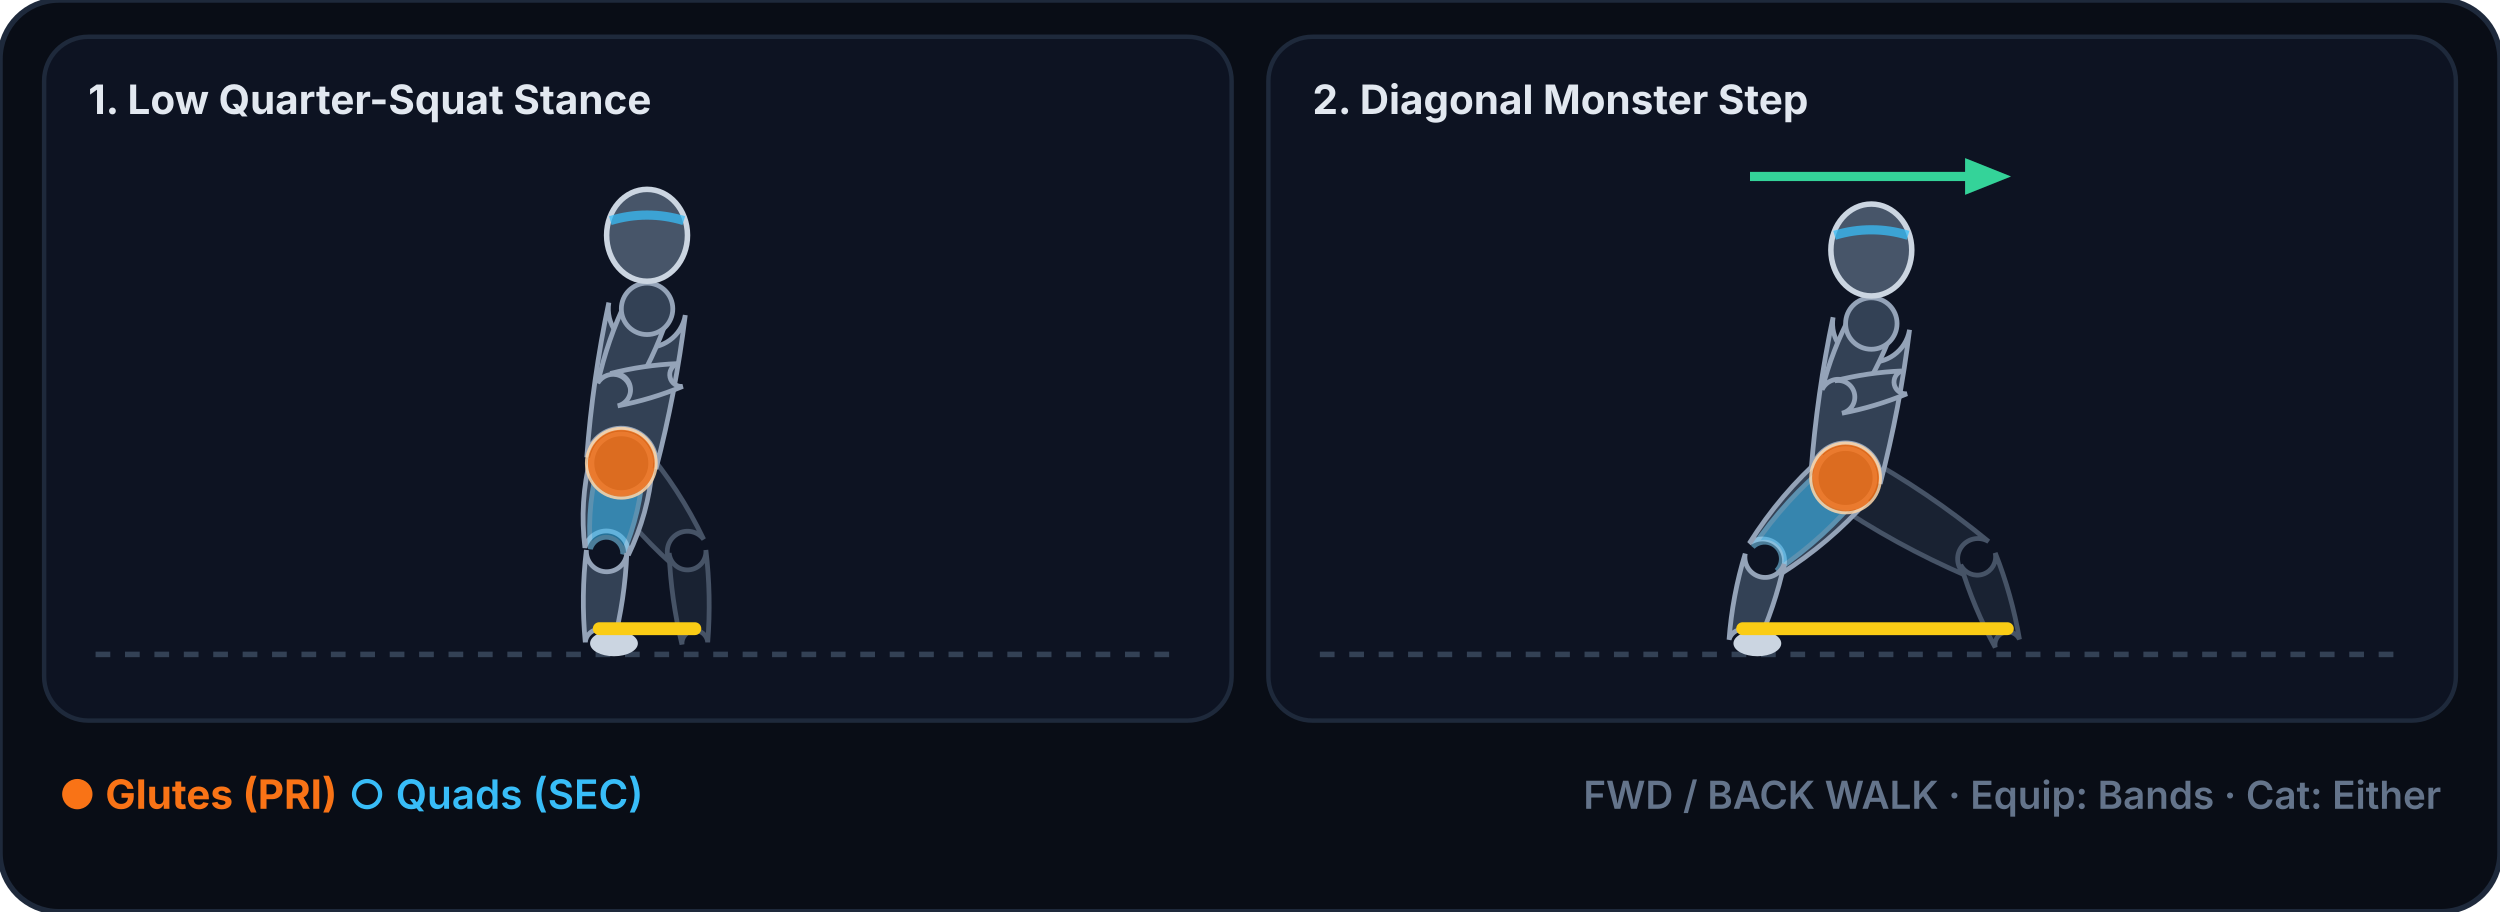
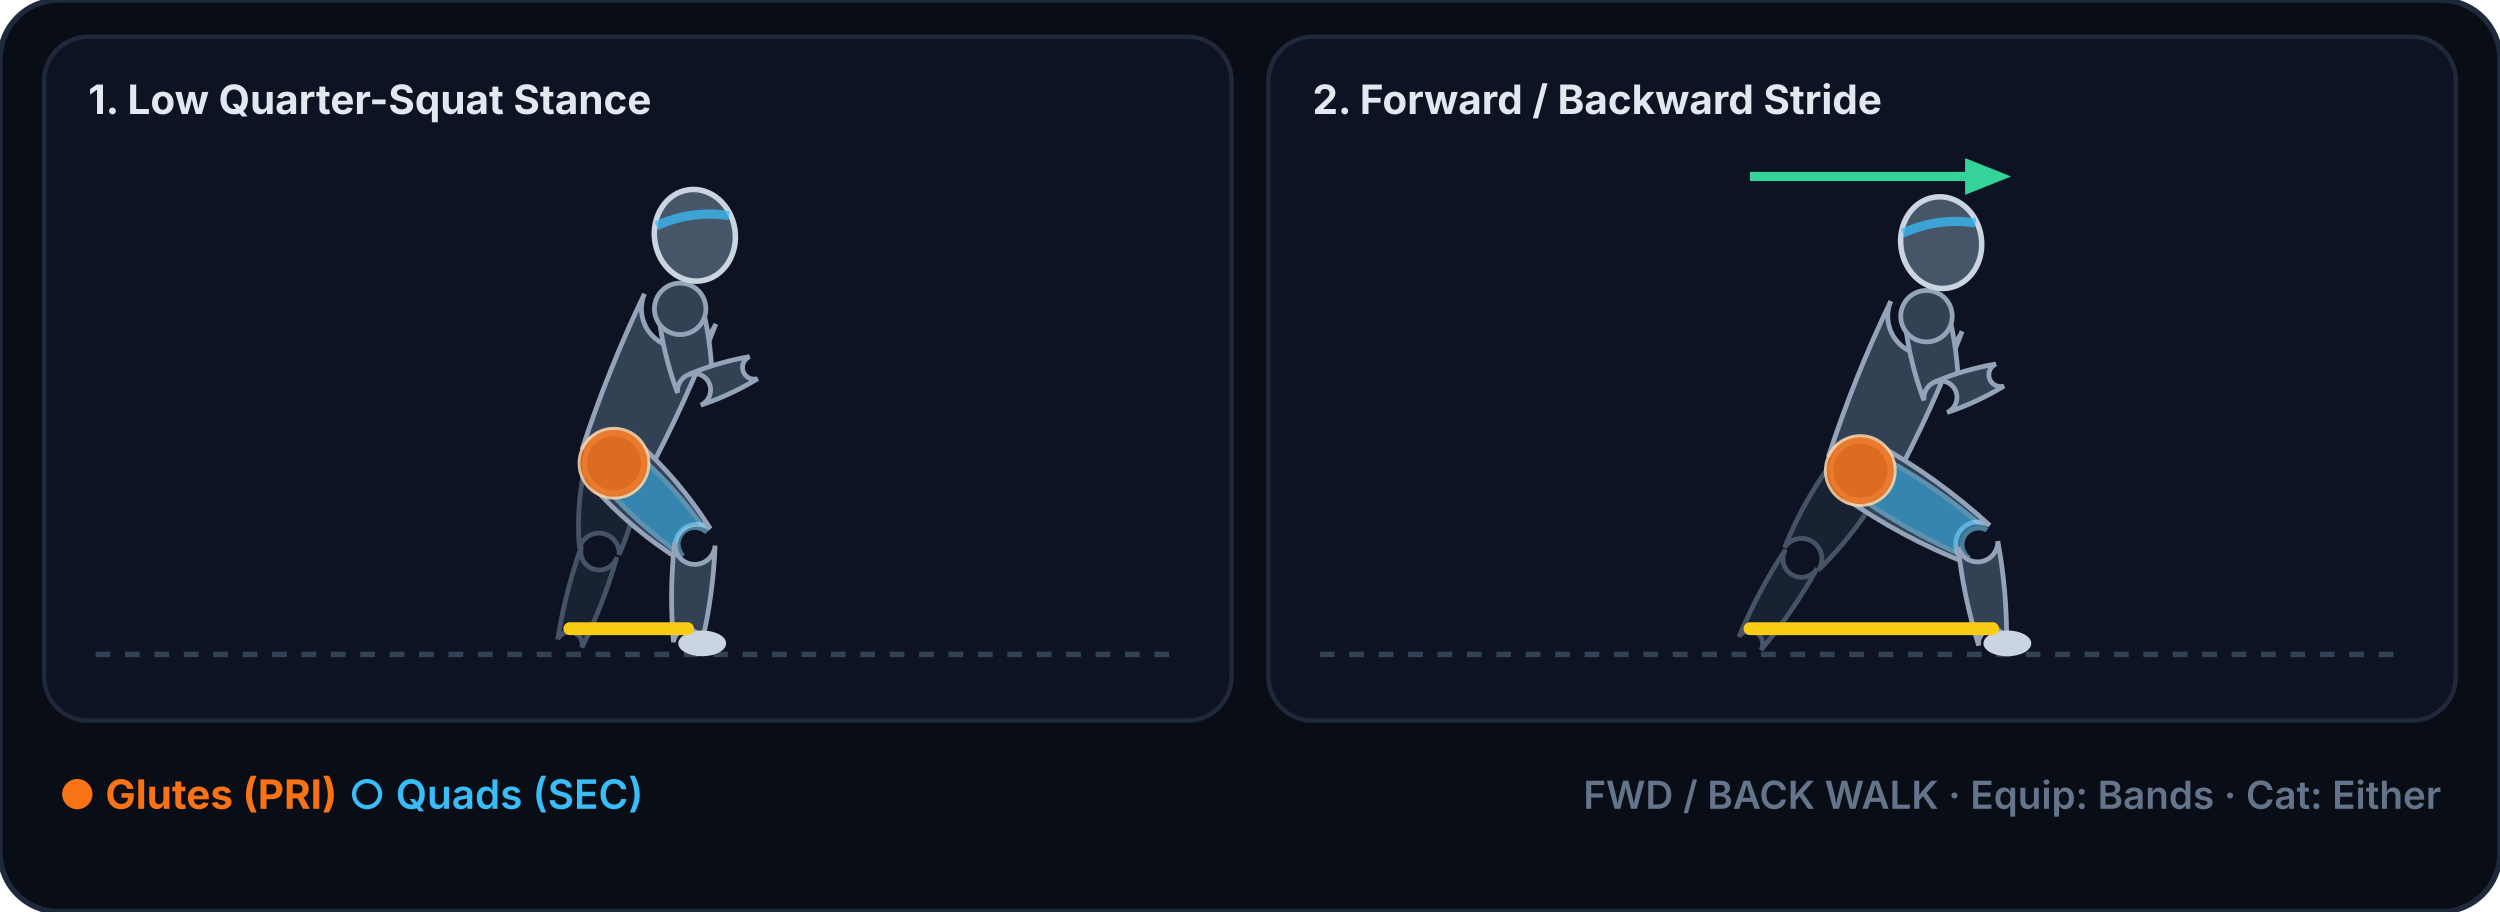
- <svg xmlns="http://www.w3.org/2000/svg" viewBox="0 0 680 248" width="100%" height="100%" role="img" aria-label="Forward / Backward band walks multi-step exercise diagram">
+ <svg xmlns="http://www.w3.org/2000/svg" viewBox="0 0 680 248" width="680" height="248" role="img" aria-label="Forward / Backward band walks multi-step exercise diagram">
  <defs>
    <marker id="arrow" viewBox="0 0 10 10" refX="6" refY="5" markerWidth="5" markerHeight="5" orient="auto-start-reverse">
      <path d="M 0 1 L 10 5 L 0 9 z" fill="#34d399" />
    </marker>
  </defs>
  <rect width="680" height="248" rx="16" fill="#090d16" stroke="#1e293b" stroke-width="1.5" />
  <g transform="translate(12, 10)">
    <rect width="323" height="186" rx="12" fill="#0d1322" stroke="#1e293b" stroke-width="1.2" />
    <text x="12" y="21" fill="#e2e8f0" font-family="-apple-system, BlinkMacSystemFont, sans-serif" font-size="11" font-weight="700">1. Low Quarter-Squat Stance</text>
    <line x1="14" y1="168" x2="309" y2="168" stroke="#334155" stroke-width="1.5" stroke-dasharray="4 4" />
    <g transform="translate(59, 0)">
      <g opacity="0.65">
-         <path d="M 92.0 120.5 Q 100.2 133.1 111.6 143.3 A 5.5 5.5 0 0 1 120.4 136.7 Q 113.8 122.9 104.0 111.5 A 7.5 7.5 0 0 1 92.0 120.5 Z" fill="#1e293b" stroke="#64748b" stroke-width="1.3" />
-         <path d="M 111.0 140.4 Q 111.5 152.9 114.5 165.3 A 3.5 3.5 0 0 1 121.5 164.7 Q 122.5 152.1 121.0 139.6 A 5 5 0 0 1 111.0 140.4 Z" fill="#1e293b" stroke="#64748b" stroke-width="1.3" />
+         <path d="M 88.6 114.8 Q 85.6 126.6 86.6 139.1 A 5.5 5.5 0 0 1 97.4 140.9 Q 102.4 129.4 103.4 117.2 A 7.5 7.5 0 0 1 88.6 114.8 Z" fill="#1e293b" stroke="#64748b" stroke-width="1.3" />
+         <path d="M 87.2 138.5 Q 82.8 150.8 80.7 163.9 A 3.5 3.5 0 0 1 87.3 166.1 Q 93.2 154.2 96.8 141.5 A 5 5 0 0 1 87.2 138.5 Z" fill="#1e293b" stroke="#64748b" stroke-width="1.3" />
      </g>
-       <path d="M 107.4 117.6 Q 112.8 96.9 115.4 75.7 A 10.5 10.5 0 0 1 94.6 72.3 Q 90.2 93.1 88.6 114.4 A 9.5 9.5 0 0 1 107.4 117.6 Z" fill="#334155" stroke="#94a3b8" stroke-width="1.3" />
-       <path d="M 89.6 114.6 Q 86.6 126.4 88.1 139.0 A 6 6 0 0 1 99.9 141.0 Q 105.4 129.6 106.4 117.4 A 8.5 8.5 0 0 1 89.6 114.6 Z" fill="#334155" stroke="#94a3b8" stroke-width="1.3" />
+       <path d="M 104.7 119.7 Q 115.6 99.5 123.7 78.1 A 10.5 10.5 0 0 1 104.3 69.9 Q 94.4 90.5 87.3 112.3 A 9.5 9.5 0 0 1 104.7 119.7 Z" fill="#334155" stroke="#94a3b8" stroke-width="1.3" />
+       <path d="M 90.0 122.0 Q 100.3 133.7 113.8 142.2 A 6 6 0 0 1 122.2 133.8 Q 113.7 120.3 102.0 110.0 A 8.5 8.5 0 0 1 90.0 122.0 Z" fill="#334155" stroke="#94a3b8" stroke-width="1.3" />
      <g opacity="0.55">
-         <path d="M 92.1 115.0 Q 88.6 126.8 89.6 139.3 A 4.5 4.5 0 0 1 98.4 140.7 Q 103.4 129.2 103.9 117.0 A 6 6 0 0 1 92.1 115.0 Z" fill="#38bdf8" stroke="#7dd3fc" stroke-width="1.3" />
+         <path d="M 91.8 120.2 Q 101.7 132.3 114.8 141.2 A 4.5 4.5 0 0 1 121.2 134.8 Q 112.3 121.7 100.2 111.8 A 6 6 0 0 1 91.8 120.2 Z" fill="#38bdf8" stroke="#7dd3fc" stroke-width="1.3" />
      </g>
-       <circle cx="98.0" cy="116.0" r="8" fill="#334155" stroke="#94a3b8" stroke-width="1.3" />
-       <circle cx="98.0" cy="116.0" r="9.5" fill="#f97316" opacity="0.85" stroke="#fed7aa" stroke-width="0.8" />
-       <path d="M 88.5 139.6 Q 87.0 152.0 88.2 164.7 A 3.8 3.8 0 0 1 95.8 165.3 Q 99.0 153.0 99.5 140.4 A 5.5 5.5 0 0 1 88.5 139.6 Z" fill="#334155" stroke="#94a3b8" stroke-width="1.3" />
-       <ellipse cx="96.0" cy="165.0" rx="6.5" ry="3.5" fill="#cbd5e1" />
-       <path d="M 99.4 71.7 Q 94.2 82.4 91.6 94.2 A 4.8 4.8 0 0 1 100.4 97.8 Q 106.8 87.6 110.6 76.3 A 6 6 0 0 1 99.4 71.7 Z" fill="#334155" stroke="#94a3b8" stroke-width="1.3" />
-       <path d="M 97.0 100.4 Q 106.0 98.7 114.7 95.1 A 3.2 3.2 0 0 1 113.3 88.9 Q 104.0 89.3 95.0 91.6 A 4.5 4.5 0 0 1 97.0 100.4 Z" fill="#334155" stroke="#94a3b8" stroke-width="1.3" />
-       <circle cx="105.0" cy="74.0" r="7" fill="#334155" stroke="#94a3b8" stroke-width="1.3" />
-       <g transform="translate(105.0, 54.0) rotate(0)">
+       <circle cx="96.0" cy="116.0" r="8" fill="#334155" stroke="#94a3b8" stroke-width="1.3" />
+       <circle cx="96.0" cy="116.0" r="9.5" fill="#f97316" opacity="0.85" stroke="#fed7aa" stroke-width="0.8" />
+       <path d="M 112.5 137.6 Q 111.0 151.1 112.2 164.7 A 3.8 3.8 0 0 1 119.8 165.3 Q 123.0 151.9 123.5 138.4 A 5.5 5.5 0 0 1 112.5 137.6 Z" fill="#334155" stroke="#94a3b8" stroke-width="1.3" />
+       <ellipse cx="120.0" cy="165.0" rx="6.5" ry="3.5" fill="#cbd5e1" />
+       <path d="M 108.1 75.1 Q 109.3 86.2 113.3 96.9 A 4.8 4.8 0 0 1 122.7 95.1 Q 122.7 83.8 119.9 72.9 A 6 6 0 0 1 108.1 75.1 Z" fill="#334155" stroke="#94a3b8" stroke-width="1.3" />
+       <path d="M 119.6 100.2 Q 127.7 97.5 135.1 93.0 A 3.2 3.2 0 0 1 132.9 87.0 Q 124.3 88.5 116.4 91.8 A 4.5 4.5 0 0 1 119.6 100.2 Z" fill="#334155" stroke="#94a3b8" stroke-width="1.3" />
+       <circle cx="114.0" cy="74.0" r="7" fill="#334155" stroke="#94a3b8" stroke-width="1.3" />
+       <g transform="translate(118.0, 54.0) rotate(-8)">
        <ellipse cx="0" cy="0" rx="11" ry="12.5" fill="#475569" stroke="#cbd5e1" stroke-width="1.5" />
        <path d="M -10 -4 Q 0 -7 10 -4" stroke="#38bdf8" stroke-width="2.5" fill="none" opacity="0.75" />
      </g>
-       <line x1="92" y1="161" x2="118" y2="161" stroke="#facc15" stroke-width="3.5" stroke-linecap="round" />
+       <line x1="116" y1="161" x2="84" y2="161" stroke="#facc15" stroke-width="3.5" stroke-linecap="round" />
    </g>
  </g>
  <g transform="translate(345, 10)">
    <rect width="323" height="186" rx="12" fill="#0d1322" stroke="#1e293b" stroke-width="1.2" />
-     <text x="12" y="21" fill="#e2e8f0" font-family="-apple-system, BlinkMacSystemFont, sans-serif" font-size="11" font-weight="700">2. Diagonal Monster Step</text>
+     <text x="12" y="21" fill="#e2e8f0" font-family="-apple-system, BlinkMacSystemFont, sans-serif" font-size="11" font-weight="700">2. Forward / Backward Stride</text>
    <line x1="14" y1="168" x2="309" y2="168" stroke="#334155" stroke-width="1.5" stroke-dasharray="4 4" />
    <g transform="translate(59, 0)">
      <g opacity="0.65">
-         <path d="M 94.1 126.4 Q 111.6 138.3 131.1 146.7 A 5.5 5.5 0 0 1 136.9 137.3 Q 120.4 123.7 101.9 113.6 A 7.5 7.5 0 0 1 94.1 126.4 Z" fill="#1e293b" stroke="#64748b" stroke-width="1.3" />
-         <path d="M 129.3 143.6 Q 132.8 155.3 138.7 166.1 A 3.5 3.5 0 0 1 145.3 163.9 Q 143.2 151.7 138.7 140.4 A 5 5 0 0 1 129.3 143.6 Z" fill="#1e293b" stroke="#64748b" stroke-width="1.3" />
+         <path d="M 95.8 113.8 Q 86.9 125.3 81.4 138.9 A 5.5 5.5 0 0 1 90.6 145.1 Q 101.1 134.7 108.2 122.2 A 7.5 7.5 0 0 1 95.8 113.8 Z" fill="#1e293b" stroke="#64748b" stroke-width="1.3" />
+         <path d="M 81.7 139.4 Q 74.3 150.6 69.0 163.2 A 3.5 3.5 0 0 1 75.0 166.8 Q 83.7 156.4 90.3 144.6 A 5 5 0 0 1 81.7 139.4 Z" fill="#1e293b" stroke="#64748b" stroke-width="1.3" />
      </g>
-       <path d="M 107.4 121.6 Q 112.8 100.9 115.4 79.7 A 10.5 10.5 0 0 1 94.6 76.3 Q 90.2 97.1 88.6 118.4 A 9.5 9.5 0 0 1 107.4 121.6 Z" fill="#334155" stroke="#94a3b8" stroke-width="1.3" />
-       <path d="M 92.0 114.0 Q 80.3 124.3 71.8 137.8 A 6 6 0 0 1 80.2 146.2 Q 93.7 137.7 104.0 126.0 A 8.5 8.5 0 0 1 92.0 114.0 Z" fill="#334155" stroke="#94a3b8" stroke-width="1.3" />
+       <path d="M 110.7 121.7 Q 121.6 101.5 129.7 80.1 A 10.5 10.5 0 0 1 110.3 71.9 Q 100.4 92.5 93.3 114.3 A 9.5 9.5 0 0 1 110.7 121.7 Z" fill="#334155" stroke="#94a3b8" stroke-width="1.3" />
+       <path d="M 97.5 125.2 Q 113.0 136.1 130.8 143.1 A 6 6 0 0 1 137.2 132.9 Q 123.0 119.9 106.5 110.8 A 8.5 8.5 0 0 1 97.5 125.2 Z" fill="#334155" stroke="#94a3b8" stroke-width="1.3" />
      <g opacity="0.55">
-         <path d="M 93.8 115.8 Q 81.7 125.7 72.8 138.8 A 4.5 4.5 0 0 1 79.2 145.2 Q 92.3 136.3 102.2 124.2 A 6 6 0 0 1 93.8 115.8 Z" fill="#38bdf8" stroke="#7dd3fc" stroke-width="1.3" />
+         <path d="M 98.8 123.1 Q 114.0 134.4 131.6 141.8 A 4.5 4.5 0 0 1 136.4 134.2 Q 122.0 121.6 105.2 112.9 A 6 6 0 0 1 98.8 123.1 Z" fill="#38bdf8" stroke="#7dd3fc" stroke-width="1.3" />
      </g>
-       <circle cx="98.0" cy="120.0" r="8" fill="#334155" stroke="#94a3b8" stroke-width="1.3" />
-       <circle cx="98.0" cy="120.0" r="9.5" fill="#f97316" opacity="0.85" stroke="#fed7aa" stroke-width="0.8" />
-       <path d="M 70.7 140.6 Q 67.2 152.0 66.3 164.0 A 3.8 3.8 0 0 1 73.7 166.0 Q 78.8 155.0 81.3 143.4 A 5.5 5.5 0 0 1 70.7 140.6 Z" fill="#334155" stroke="#94a3b8" stroke-width="1.3" />
-       <ellipse cx="74.0" cy="165.0" rx="6.5" ry="3.5" fill="#cbd5e1" />
-       <path d="M 99.5 75.5 Q 94.3 85.2 91.6 96.0 A 4.8 4.8 0 0 1 100.4 100.0 Q 106.7 90.8 110.5 80.5 A 6 6 0 0 1 99.5 75.5 Z" fill="#334155" stroke="#94a3b8" stroke-width="1.3" />
-       <path d="M 97.0 102.4 Q 106.0 100.7 114.7 97.1 A 3.2 3.2 0 0 1 113.3 90.9 Q 104.0 91.3 95.0 93.6 A 4.5 4.5 0 0 1 97.0 102.4 Z" fill="#334155" stroke="#94a3b8" stroke-width="1.3" />
-       <circle cx="105.0" cy="78.0" r="7" fill="#334155" stroke="#94a3b8" stroke-width="1.3" />
-       <g transform="translate(105.0, 58.0) rotate(0)">
+       <circle cx="102.0" cy="118.0" r="8" fill="#334155" stroke="#94a3b8" stroke-width="1.3" />
+       <circle cx="102.0" cy="118.0" r="9.5" fill="#f97316" opacity="0.85" stroke="#fed7aa" stroke-width="0.8" />
+       <path d="M 128.6 138.8 Q 130.1 152.4 134.2 165.6 A 3.8 3.8 0 0 1 141.8 164.4 Q 141.9 150.6 139.4 137.2 A 5.5 5.5 0 0 1 128.6 138.8 Z" fill="#334155" stroke="#94a3b8" stroke-width="1.3" />
+       <ellipse cx="142.0" cy="165.0" rx="6.5" ry="3.5" fill="#cbd5e1" />
+       <path d="M 114.1 77.1 Q 115.3 88.2 119.3 98.9 A 4.8 4.8 0 0 1 128.7 97.1 Q 128.7 85.8 125.9 74.9 A 6 6 0 0 1 114.1 77.1 Z" fill="#334155" stroke="#94a3b8" stroke-width="1.3" />
+       <path d="M 125.6 102.2 Q 133.7 99.5 141.1 95.0 A 3.2 3.2 0 0 1 138.9 89.0 Q 130.3 90.5 122.4 93.8 A 4.5 4.5 0 0 1 125.6 102.2 Z" fill="#334155" stroke="#94a3b8" stroke-width="1.3" />
+       <circle cx="120.0" cy="76.0" r="7" fill="#334155" stroke="#94a3b8" stroke-width="1.3" />
+       <g transform="translate(124.0, 56.0) rotate(-8)">
        <ellipse cx="0" cy="0" rx="11" ry="12.5" fill="#475569" stroke="#cbd5e1" stroke-width="1.5" />
        <path d="M -10 -4 Q 0 -7 10 -4" stroke="#38bdf8" stroke-width="2.5" fill="none" opacity="0.75" />
      </g>
-       <line x1="70" y1="161" x2="142" y2="161" stroke="#facc15" stroke-width="3.5" stroke-linecap="round" />
+       <line x1="138" y1="161" x2="72" y2="161" stroke="#facc15" stroke-width="3.5" stroke-linecap="round" />
      <path d="M 72 38 L 138 38" stroke="#34d399" stroke-width="2.5" fill="none" marker-end="url(#arrow)" />
    </g>
  </g>
  <text x="16" y="220" fill="#cbd5e1" font-family="-apple-system, BlinkMacSystemFont, sans-serif" font-size="11">
    <tspan fill="#f97316" font-weight="700">● Glutes (PRI)</tspan>
    <tspan fill="#38bdf8" font-weight="600">  ○ Quads (SEC)</tspan>
  </text>
  <text x="664" y="220" text-anchor="end" fill="#64748b" font-family="-apple-system, BlinkMacSystemFont, sans-serif" font-size="10.5" font-weight="600">
    FWD / BACK WALK · Equip: Bands · Cat: Either
  </text>
</svg>
